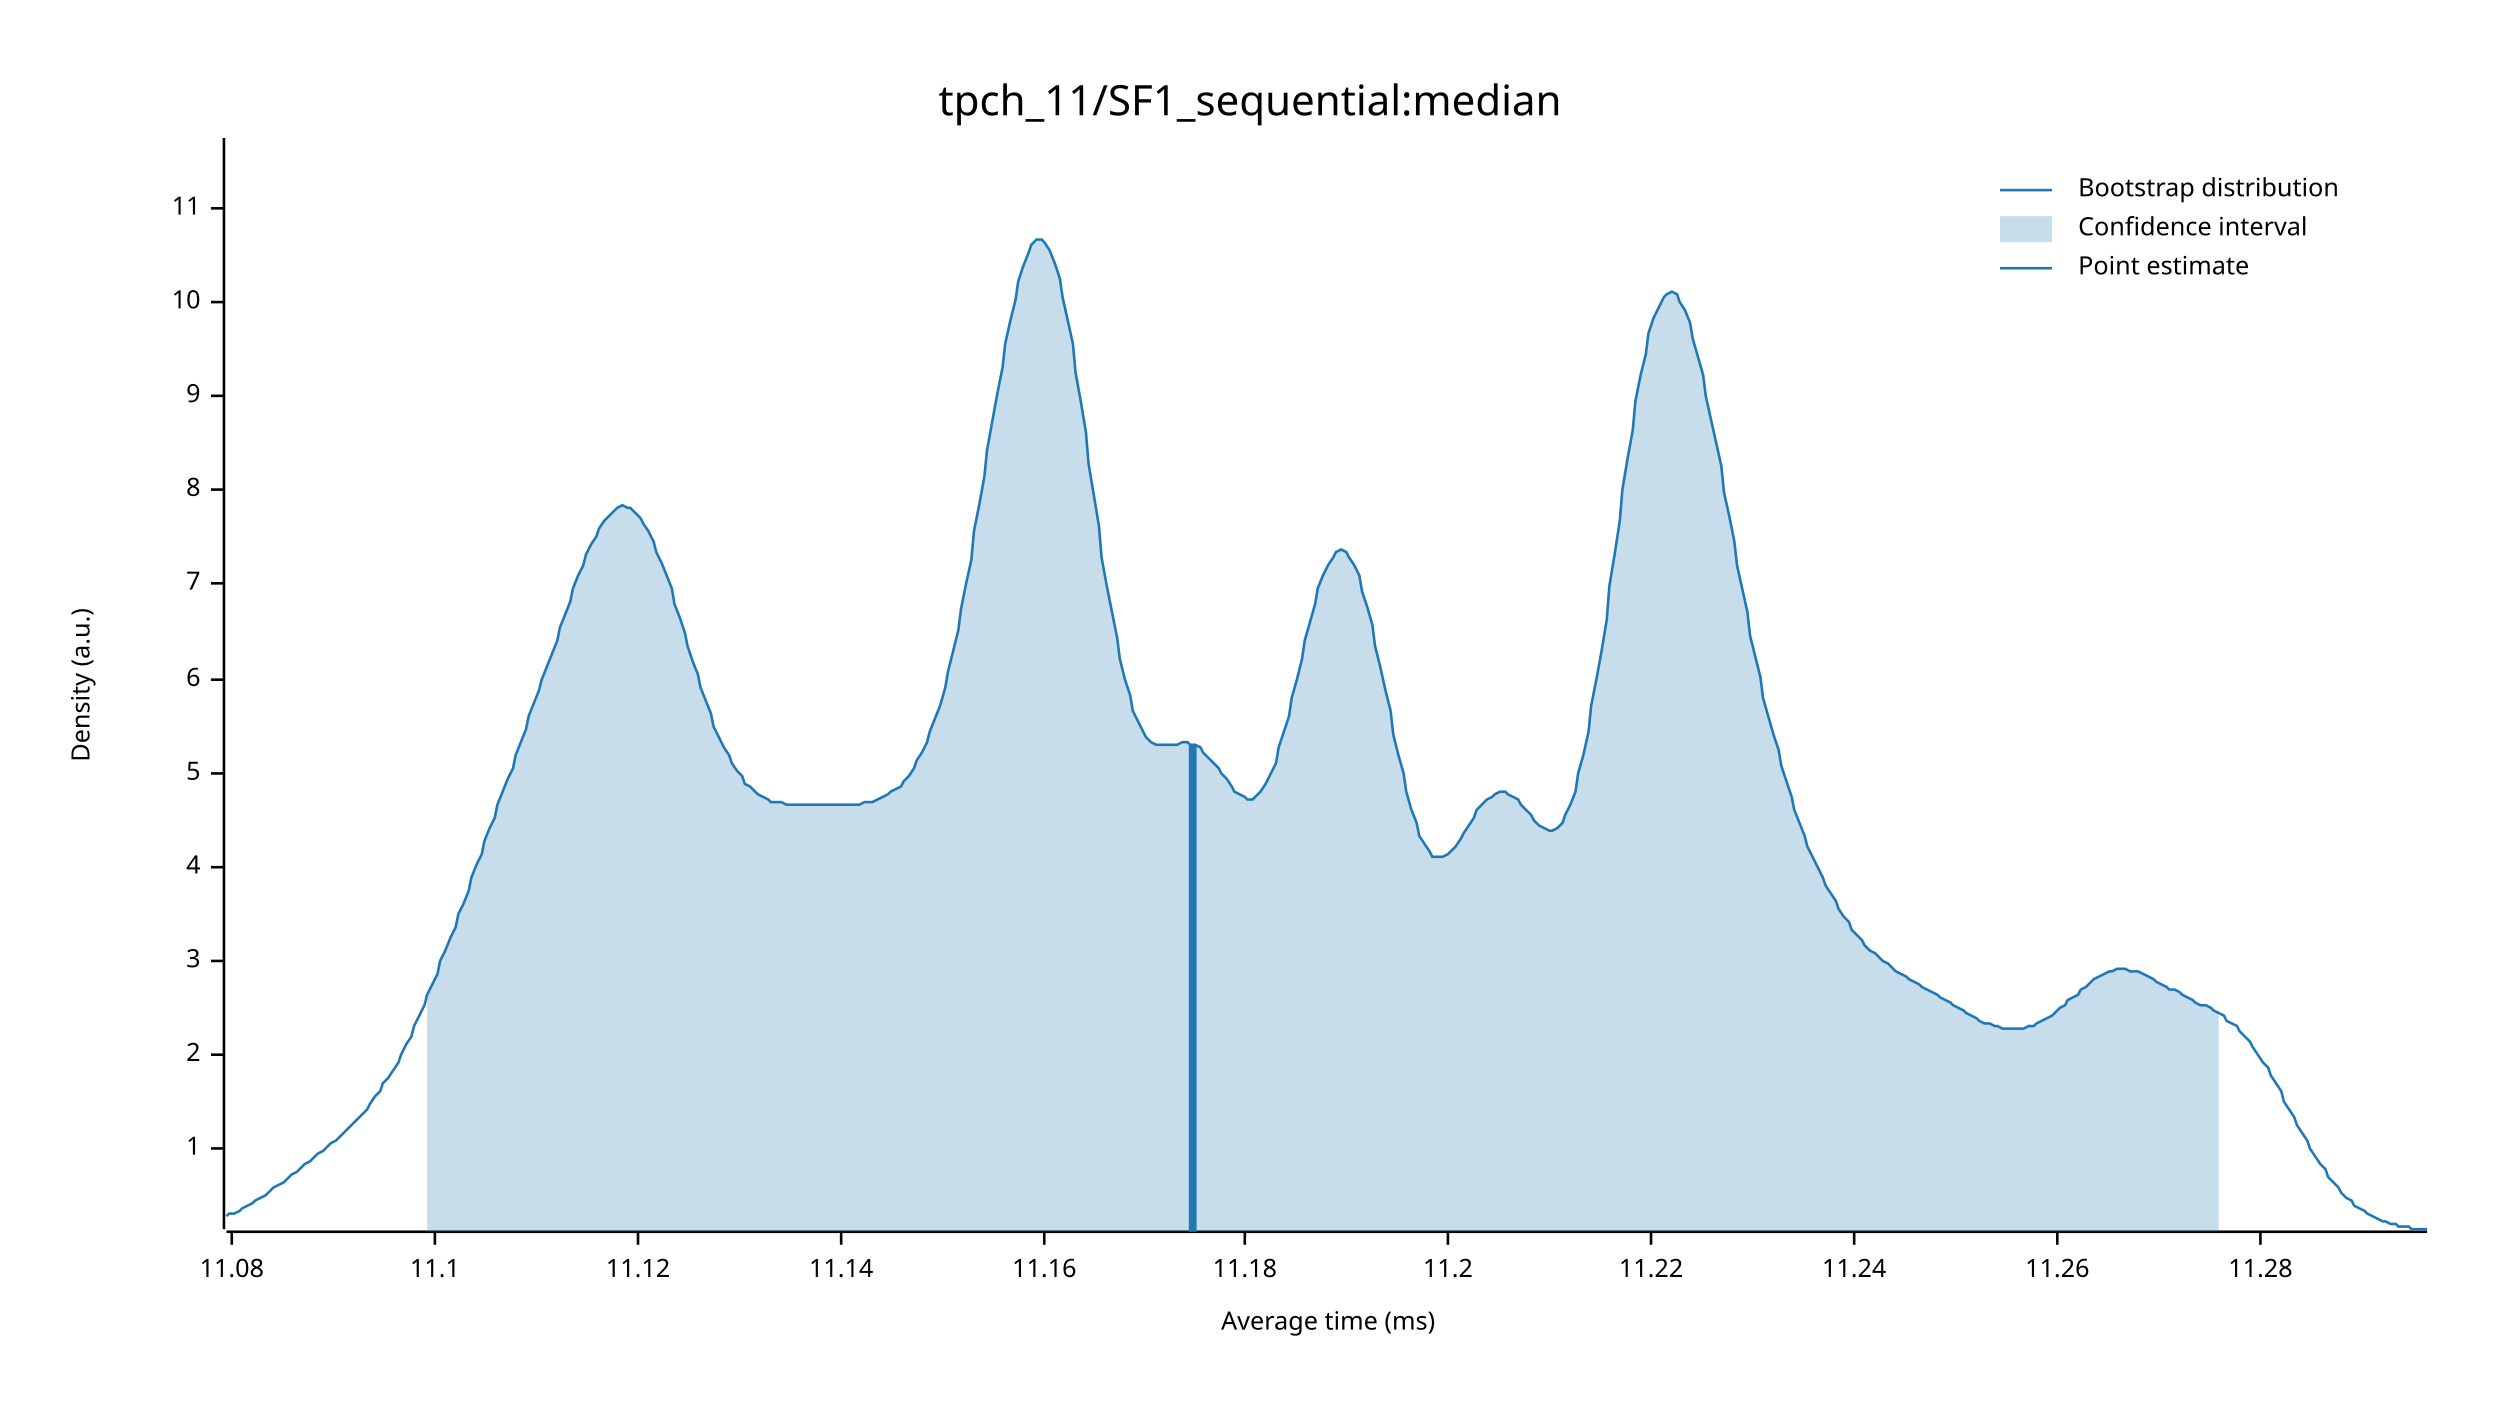
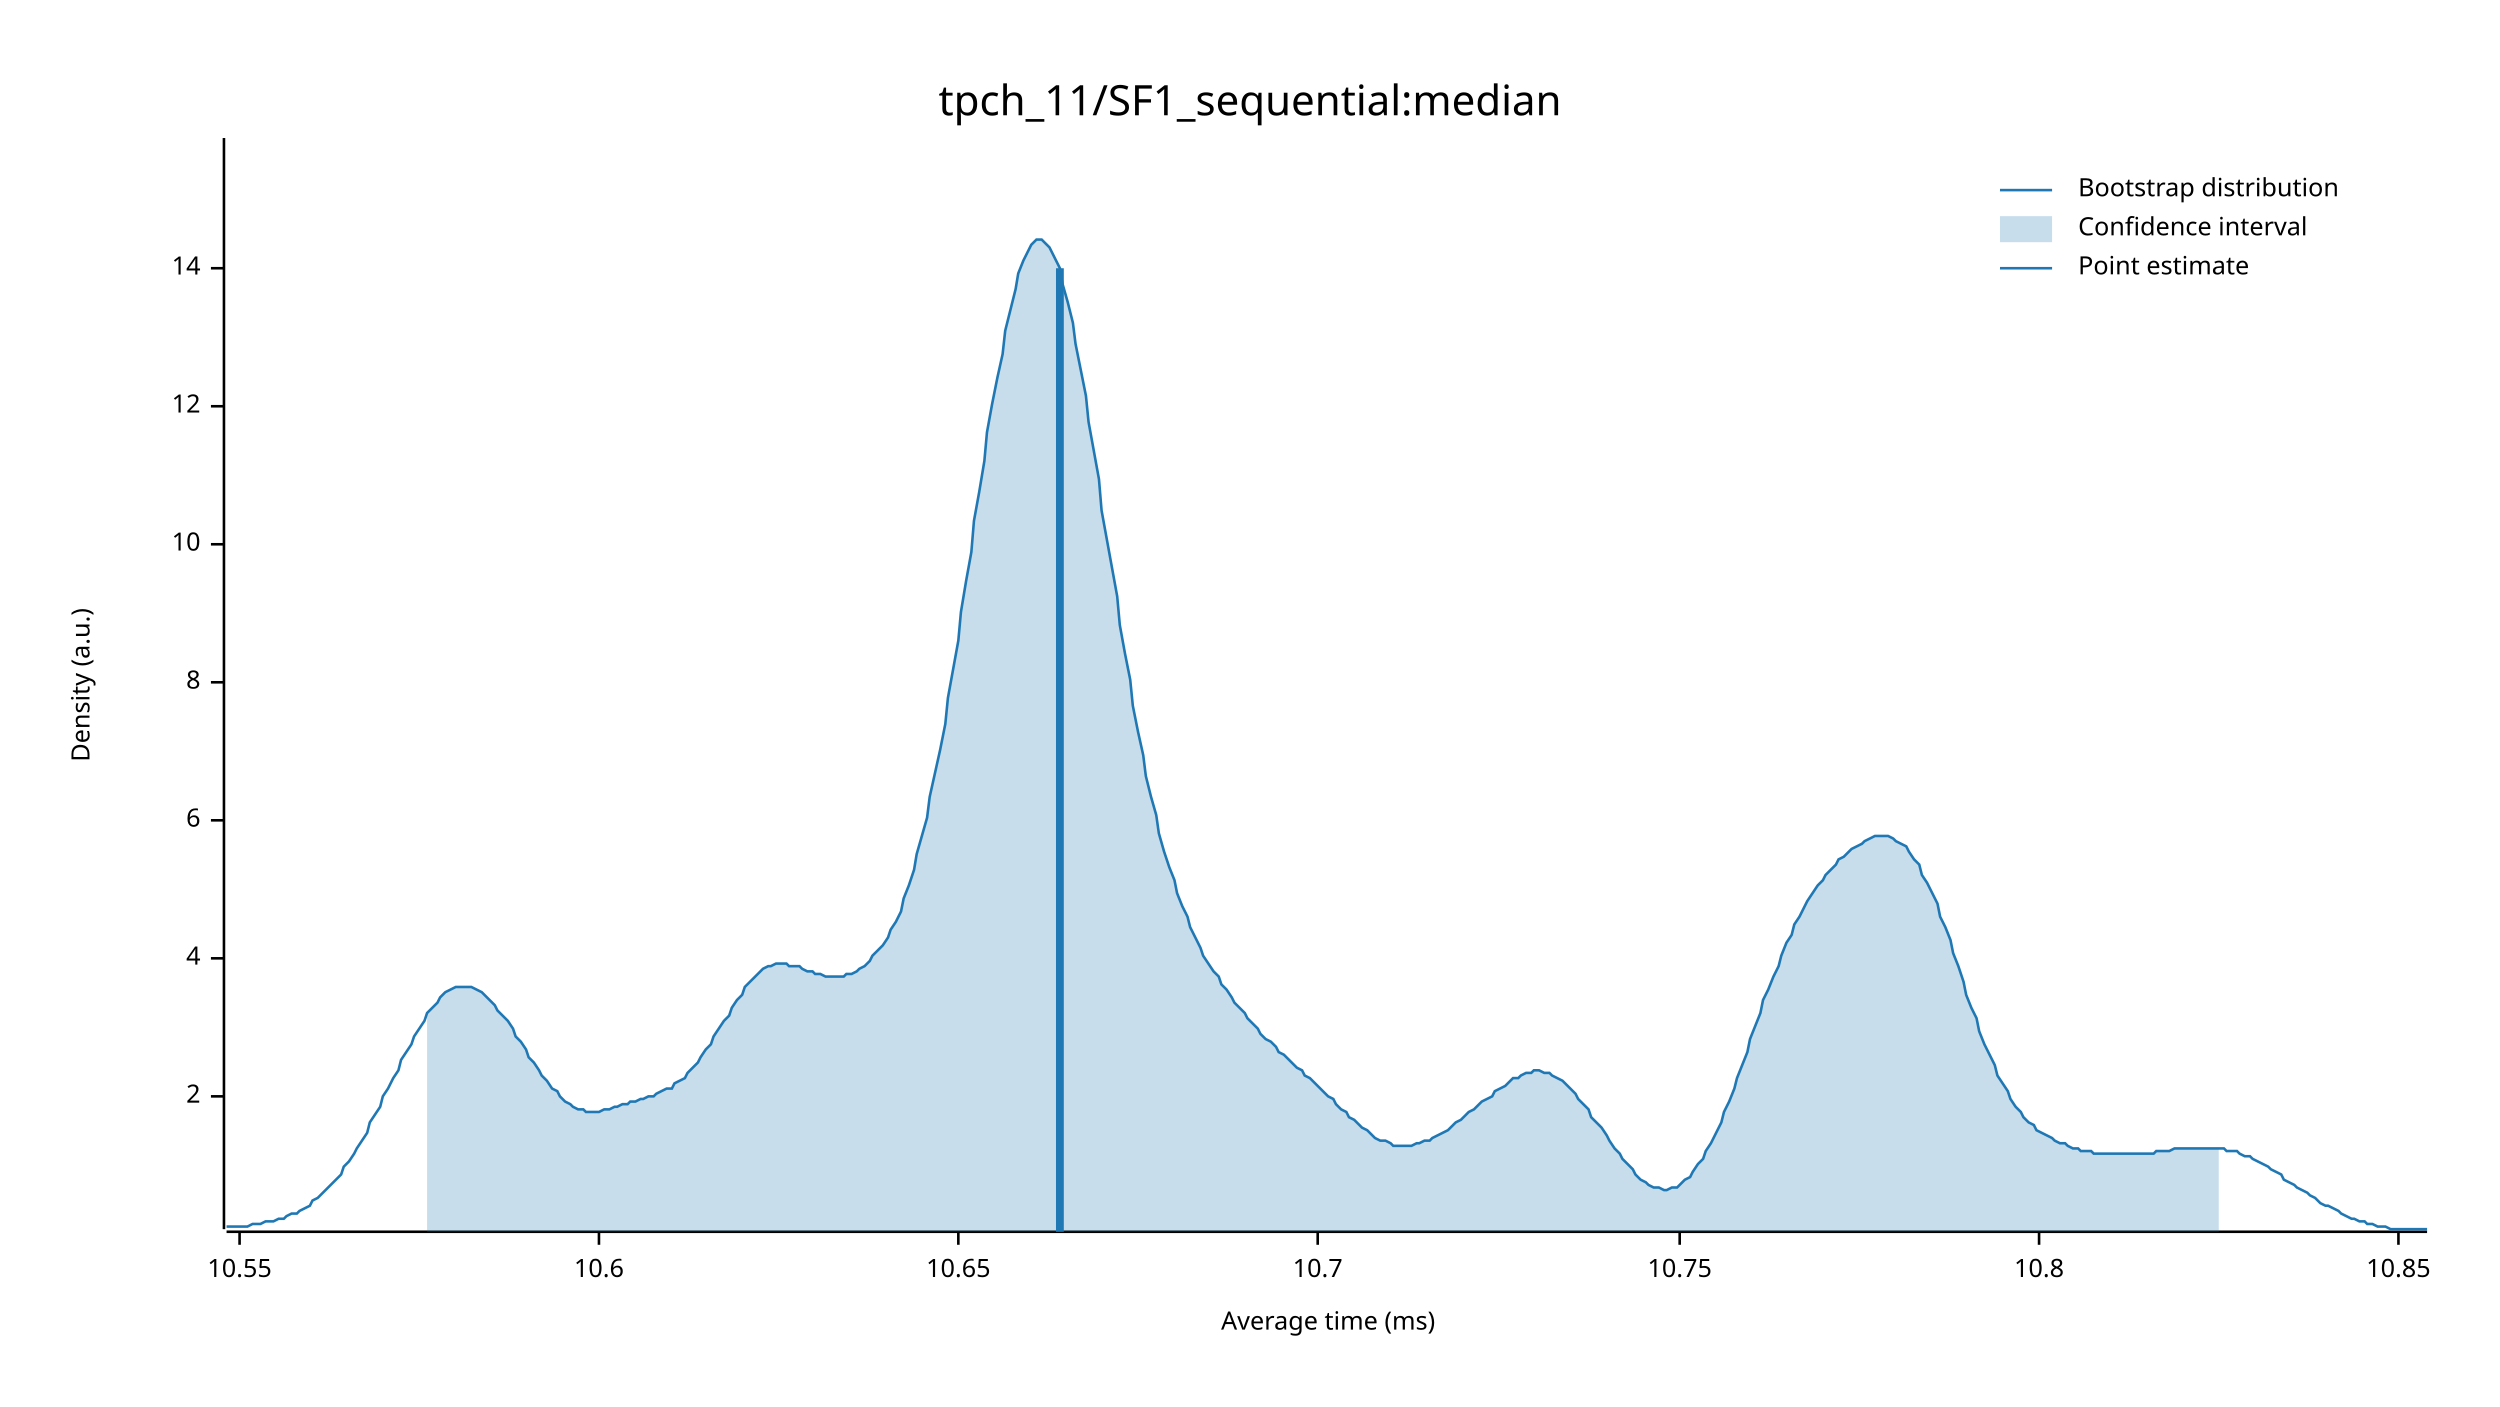
<svg xmlns="http://www.w3.org/2000/svg" width="960" height="540" viewBox="0 0 960 540">
  <text x="480" y="32" dy="0.76em" text-anchor="middle" font-family="sans-serif" font-size="16.129" opacity="1" fill="#000000">
tpch_11/SF1_sequential:median
</text>
  <text x="27" y="263" dy="0.76em" text-anchor="middle" font-family="sans-serif" font-size="9.677" opacity="1" fill="#000000" transform="rotate(270, 27, 263)">
Density (a.u.)
</text>
  <text x="510" y="513" dy="-0.5ex" text-anchor="middle" font-family="sans-serif" font-size="9.677" opacity="1" fill="#000000">
Average time (ms)
</text>
  <polyline fill="none" opacity="1" stroke="#000000" stroke-width="1" points="86,53 86,472 " />
-   <text x="77" y="441" dy="0.5ex" text-anchor="end" font-family="sans-serif" font-size="9.677" opacity="1" fill="#000000">
- 1
- </text>
-   <polyline fill="none" opacity="1" stroke="#000000" stroke-width="1" points="81,441 86,441 " />
-   <text x="77" y="405" dy="0.5ex" text-anchor="end" font-family="sans-serif" font-size="9.677" opacity="1" fill="#000000">
+   <text x="77" y="421" dy="0.5ex" text-anchor="end" font-family="sans-serif" font-size="9.677" opacity="1" fill="#000000">
2
</text>
-   <polyline fill="none" opacity="1" stroke="#000000" stroke-width="1" points="81,405 86,405 " />
-   <text x="77" y="369" dy="0.5ex" text-anchor="end" font-family="sans-serif" font-size="9.677" opacity="1" fill="#000000">
- 3
- </text>
-   <polyline fill="none" opacity="1" stroke="#000000" stroke-width="1" points="81,369 86,369 " />
-   <text x="77" y="333" dy="0.5ex" text-anchor="end" font-family="sans-serif" font-size="9.677" opacity="1" fill="#000000">
+   <polyline fill="none" opacity="1" stroke="#000000" stroke-width="1" points="81,421 86,421 " />
+   <text x="77" y="368" dy="0.5ex" text-anchor="end" font-family="sans-serif" font-size="9.677" opacity="1" fill="#000000">
4
</text>
-   <polyline fill="none" opacity="1" stroke="#000000" stroke-width="1" points="81,333 86,333 " />
-   <text x="77" y="297" dy="0.5ex" text-anchor="end" font-family="sans-serif" font-size="9.677" opacity="1" fill="#000000">
- 5
- </text>
-   <polyline fill="none" opacity="1" stroke="#000000" stroke-width="1" points="81,297 86,297 " />
-   <text x="77" y="261" dy="0.5ex" text-anchor="end" font-family="sans-serif" font-size="9.677" opacity="1" fill="#000000">
+   <polyline fill="none" opacity="1" stroke="#000000" stroke-width="1" points="81,368 86,368 " />
+   <text x="77" y="315" dy="0.5ex" text-anchor="end" font-family="sans-serif" font-size="9.677" opacity="1" fill="#000000">
6
</text>
-   <polyline fill="none" opacity="1" stroke="#000000" stroke-width="1" points="81,261 86,261 " />
-   <text x="77" y="224" dy="0.5ex" text-anchor="end" font-family="sans-serif" font-size="9.677" opacity="1" fill="#000000">
- 7
- </text>
-   <polyline fill="none" opacity="1" stroke="#000000" stroke-width="1" points="81,224 86,224 " />
-   <text x="77" y="188" dy="0.5ex" text-anchor="end" font-family="sans-serif" font-size="9.677" opacity="1" fill="#000000">
+   <polyline fill="none" opacity="1" stroke="#000000" stroke-width="1" points="81,315 86,315 " />
+   <text x="77" y="262" dy="0.5ex" text-anchor="end" font-family="sans-serif" font-size="9.677" opacity="1" fill="#000000">
8
</text>
-   <polyline fill="none" opacity="1" stroke="#000000" stroke-width="1" points="81,188 86,188 " />
-   <text x="77" y="152" dy="0.5ex" text-anchor="end" font-family="sans-serif" font-size="9.677" opacity="1" fill="#000000">
- 9
- </text>
-   <polyline fill="none" opacity="1" stroke="#000000" stroke-width="1" points="81,152 86,152 " />
-   <text x="77" y="116" dy="0.5ex" text-anchor="end" font-family="sans-serif" font-size="9.677" opacity="1" fill="#000000">
+   <polyline fill="none" opacity="1" stroke="#000000" stroke-width="1" points="81,262 86,262 " />
+   <text x="77" y="209" dy="0.5ex" text-anchor="end" font-family="sans-serif" font-size="9.677" opacity="1" fill="#000000">
10
</text>
-   <polyline fill="none" opacity="1" stroke="#000000" stroke-width="1" points="81,116 86,116 " />
-   <text x="77" y="80" dy="0.5ex" text-anchor="end" font-family="sans-serif" font-size="9.677" opacity="1" fill="#000000">
- 11
+   <polyline fill="none" opacity="1" stroke="#000000" stroke-width="1" points="81,209 86,209 " />
+   <text x="77" y="156" dy="0.5ex" text-anchor="end" font-family="sans-serif" font-size="9.677" opacity="1" fill="#000000">
+ 12
</text>
-   <polyline fill="none" opacity="1" stroke="#000000" stroke-width="1" points="81,80 86,80 " />
+   <polyline fill="none" opacity="1" stroke="#000000" stroke-width="1" points="81,156 86,156 " />
+   <text x="77" y="103" dy="0.5ex" text-anchor="end" font-family="sans-serif" font-size="9.677" opacity="1" fill="#000000">
+ 14
+ </text>
+   <polyline fill="none" opacity="1" stroke="#000000" stroke-width="1" points="81,103 86,103 " />
  <polyline fill="none" opacity="1" stroke="#000000" stroke-width="1" points="87,473 932,473 " />
-   <text x="89" y="483" dy="0.76em" text-anchor="middle" font-family="sans-serif" font-size="9.677" opacity="1" fill="#000000">
- 11.08
+   <text x="92" y="483" dy="0.76em" text-anchor="middle" font-family="sans-serif" font-size="9.677" opacity="1" fill="#000000">
+ 10.55
</text>
-   <polyline fill="none" opacity="1" stroke="#000000" stroke-width="1" points="89,473 89,478 " />
-   <text x="167" y="483" dy="0.76em" text-anchor="middle" font-family="sans-serif" font-size="9.677" opacity="1" fill="#000000">
- 11.1
+   <polyline fill="none" opacity="1" stroke="#000000" stroke-width="1" points="92,473 92,478 " />
+   <text x="230" y="483" dy="0.76em" text-anchor="middle" font-family="sans-serif" font-size="9.677" opacity="1" fill="#000000">
+ 10.6
</text>
-   <polyline fill="none" opacity="1" stroke="#000000" stroke-width="1" points="167,473 167,478 " />
-   <text x="245" y="483" dy="0.76em" text-anchor="middle" font-family="sans-serif" font-size="9.677" opacity="1" fill="#000000">
- 11.12
+   <polyline fill="none" opacity="1" stroke="#000000" stroke-width="1" points="230,473 230,478 " />
+   <text x="368" y="483" dy="0.76em" text-anchor="middle" font-family="sans-serif" font-size="9.677" opacity="1" fill="#000000">
+ 10.65
</text>
-   <polyline fill="none" opacity="1" stroke="#000000" stroke-width="1" points="245,473 245,478 " />
-   <text x="323" y="483" dy="0.76em" text-anchor="middle" font-family="sans-serif" font-size="9.677" opacity="1" fill="#000000">
- 11.14
+   <polyline fill="none" opacity="1" stroke="#000000" stroke-width="1" points="368,473 368,478 " />
+   <text x="506" y="483" dy="0.76em" text-anchor="middle" font-family="sans-serif" font-size="9.677" opacity="1" fill="#000000">
+ 10.7
</text>
-   <polyline fill="none" opacity="1" stroke="#000000" stroke-width="1" points="323,473 323,478 " />
-   <text x="401" y="483" dy="0.76em" text-anchor="middle" font-family="sans-serif" font-size="9.677" opacity="1" fill="#000000">
- 11.16
+   <polyline fill="none" opacity="1" stroke="#000000" stroke-width="1" points="506,473 506,478 " />
+   <text x="645" y="483" dy="0.76em" text-anchor="middle" font-family="sans-serif" font-size="9.677" opacity="1" fill="#000000">
+ 10.75
</text>
-   <polyline fill="none" opacity="1" stroke="#000000" stroke-width="1" points="401,473 401,478 " />
-   <text x="478" y="483" dy="0.76em" text-anchor="middle" font-family="sans-serif" font-size="9.677" opacity="1" fill="#000000">
- 11.18
+   <polyline fill="none" opacity="1" stroke="#000000" stroke-width="1" points="645,473 645,478 " />
+   <text x="783" y="483" dy="0.76em" text-anchor="middle" font-family="sans-serif" font-size="9.677" opacity="1" fill="#000000">
+ 10.8
</text>
-   <polyline fill="none" opacity="1" stroke="#000000" stroke-width="1" points="478,473 478,478 " />
-   <text x="556" y="483" dy="0.76em" text-anchor="middle" font-family="sans-serif" font-size="9.677" opacity="1" fill="#000000">
- 11.2
+   <polyline fill="none" opacity="1" stroke="#000000" stroke-width="1" points="783,473 783,478 " />
+   <text x="921" y="483" dy="0.76em" text-anchor="middle" font-family="sans-serif" font-size="9.677" opacity="1" fill="#000000">
+ 10.85
</text>
-   <polyline fill="none" opacity="1" stroke="#000000" stroke-width="1" points="556,473 556,478 " />
-   <text x="634" y="483" dy="0.76em" text-anchor="middle" font-family="sans-serif" font-size="9.677" opacity="1" fill="#000000">
- 11.22
- </text>
-   <polyline fill="none" opacity="1" stroke="#000000" stroke-width="1" points="634,473 634,478 " />
-   <text x="712" y="483" dy="0.76em" text-anchor="middle" font-family="sans-serif" font-size="9.677" opacity="1" fill="#000000">
- 11.24
- </text>
-   <polyline fill="none" opacity="1" stroke="#000000" stroke-width="1" points="712,473 712,478 " />
-   <text x="790" y="483" dy="0.76em" text-anchor="middle" font-family="sans-serif" font-size="9.677" opacity="1" fill="#000000">
- 11.26
- </text>
-   <polyline fill="none" opacity="1" stroke="#000000" stroke-width="1" points="790,473 790,478 " />
-   <text x="868" y="483" dy="0.76em" text-anchor="middle" font-family="sans-serif" font-size="9.677" opacity="1" fill="#000000">
- 11.28
- </text>
-   <polyline fill="none" opacity="1" stroke="#000000" stroke-width="1" points="868,473 868,478 " />
-   <polyline fill="none" opacity="1" stroke="#1F78B4" stroke-width="1" points="87,467 88,466 90,466 92,465 93,464 95,463 97,462 98,461 100,460 102,459 103,458 105,456 107,455 109,454 110,453 112,451 114,450 115,449 117,447 119,446 120,445 122,443 124,442 125,441 127,439 129,438 131,436 132,435 134,433 136,431 137,430 139,428 141,426 142,424 144,421 146,419 147,416 149,414 151,411 153,408 154,405 156,401 158,398 159,394 161,390 163,386 164,382 166,378 168,374 169,369 171,365 173,360 175,356 176,351 178,347 180,342 181,337 183,332 185,328 186,323 188,318 190,314 191,309 193,304 195,299 197,295 198,290 200,285 202,280 203,275 205,270 207,265 208,261 210,256 212,251 214,246 215,241 217,236 219,231 220,226 222,221 224,217 225,213 227,209 229,206 230,203 232,200 234,198 236,196 237,195 239,194 241,195 242,195 244,197 246,199 247,201 249,204 251,208 252,212 254,216 256,221 258,226 259,232 261,237 263,243 264,248 266,254 268,259 269,264 271,269 273,274 274,279 276,283 278,287 280,290 281,293 283,296 285,298 286,301 288,302 290,304 291,305 293,306 295,307 296,308 298,308 300,308 302,309 303,309 305,309 307,309 308,309 310,309 312,309 313,309 315,309 317,309 318,309 320,309 322,309 324,309 325,309 327,309 329,309 330,309 332,308 334,308 335,308 337,307 339,306 341,305 342,304 344,303 346,302 347,300 349,298 351,295 352,292 354,289 356,285 357,281 359,276 361,271 363,264 364,258 366,250 368,242 369,234 371,224 373,215 374,204 376,194 378,183 379,173 381,162 383,151 385,141 386,132 388,123 390,115 391,108 393,102 395,97 396,94 398,92 400,92 401,93 403,96 405,101 407,107 408,114 410,123 412,132 413,143 415,154 417,166 418,178 420,190 422,202 423,214 425,225 427,235 429,245 430,253 432,261 434,267 435,273 437,277 439,281 440,283 442,285 444,286 445,286 447,286 449,286 451,286 452,286 454,285 456,285 457,286 459,286 461,287 462,289 464,291 466,293 468,295 469,297 471,299 473,302 474,304 476,305 478,306 479,307 481,307 483,305 484,304 486,301 488,297 490,293 491,287 493,281 495,275 496,268 498,261 500,253 501,246 503,239 505,232 506,226 508,221 510,217 512,214 513,212 515,211 517,212 518,214 520,217 522,221 523,227 525,233 527,240 528,248 530,256 532,265 534,273 535,282 537,290 539,297 540,304 542,311 544,316 545,321 547,324 549,327 550,329 552,329 554,329 556,328 557,327 559,325 561,322 562,320 564,317 566,314 567,311 569,309 571,307 573,306 574,305 576,304 578,304 579,305 581,306 583,307 584,309 586,311 588,313 589,315 591,317 593,318 595,319 596,319 598,318 600,316 601,313 603,309 605,304 606,297 608,290 610,281 611,271 613,261 615,250 617,238 618,225 620,213 622,200 623,188 625,176 627,165 628,154 630,144 632,136 633,128 635,122 637,118 639,114 640,113 642,112 644,113 645,116 647,119 649,124 650,130 652,137 654,144 655,152 657,161 659,170 661,179 662,189 664,198 666,208 667,217 669,226 671,235 672,244 674,252 676,260 677,268 679,275 681,282 683,288 684,294 686,300 688,306 689,311 691,316 693,321 694,325 696,329 698,333 700,337 701,340 703,343 705,346 706,349 708,352 710,354 711,357 713,359 715,361 716,363 718,365 720,366 722,368 723,369 725,370 727,372 728,373 730,374 732,375 733,376 735,377 737,378 738,379 740,380 742,381 744,382 745,383 747,384 749,385 750,386 752,387 754,388 755,389 757,390 759,391 760,392 762,393 764,393 766,394 767,394 769,395 771,395 772,395 774,395 776,395 777,395 779,394 781,394 782,393 784,392 786,391 788,390 789,389 791,387 793,386 794,384 796,383 798,382 799,380 801,379 803,377 804,376 806,375 808,374 810,373 811,373 813,372 815,372 816,372 818,373 820,373 821,373 823,374 825,375 827,376 828,377 830,378 832,379 833,380 835,380 837,381 838,382 840,383 842,384 843,385 845,386 847,386 849,387 850,388 852,389 854,390 855,392 857,393 859,394 860,396 862,398 864,400 865,402 867,405 869,408 871,410 872,413 874,416 876,419 877,423 879,426 881,429 882,432 884,435 886,438 887,441 889,444 891,447 893,449 894,452 896,454 898,456 899,458 901,460 903,461 904,463 906,464 908,465 909,466 911,467 913,468 915,469 916,469 918,470 920,470 921,471 923,471 925,471 926,472 928,472 930,472 932,472 " />
-   <polygon opacity="0.25" fill="#1F78B4" points="164,382 166,378 168,374 169,369 171,365 173,360 175,356 176,351 178,347 180,342 181,337 183,332 185,328 186,323 188,318 190,314 191,309 193,304 195,299 197,295 198,290 200,285 202,280 203,275 205,270 207,265 208,261 210,256 212,251 214,246 215,241 217,236 219,231 220,226 222,221 224,217 225,213 227,209 229,206 230,203 232,200 234,198 236,196 237,195 239,194 241,195 242,195 244,197 246,199 247,201 249,204 251,208 252,212 254,216 256,221 258,226 259,232 261,237 263,243 264,248 266,254 268,259 269,264 271,269 273,274 274,279 276,283 278,287 280,290 281,293 283,296 285,298 286,301 288,302 290,304 291,305 293,306 295,307 296,308 298,308 300,308 302,309 303,309 305,309 307,309 308,309 310,309 312,309 313,309 315,309 317,309 318,309 320,309 322,309 324,309 325,309 327,309 329,309 330,309 332,308 334,308 335,308 337,307 339,306 341,305 342,304 344,303 346,302 347,300 349,298 351,295 352,292 354,289 356,285 357,281 359,276 361,271 363,264 364,258 366,250 368,242 369,234 371,224 373,215 374,204 376,194 378,183 379,173 381,162 383,151 385,141 386,132 388,123 390,115 391,108 393,102 395,97 396,94 398,92 400,92 401,93 403,96 405,101 407,107 408,114 410,123 412,132 413,143 415,154 417,166 418,178 420,190 422,202 423,214 425,225 427,235 429,245 430,253 432,261 434,267 435,273 437,277 439,281 440,283 442,285 444,286 445,286 447,286 449,286 451,286 452,286 454,285 456,285 457,286 459,286 461,287 462,289 464,291 466,293 468,295 469,297 471,299 473,302 474,304 476,305 478,306 479,307 481,307 483,305 484,304 486,301 488,297 490,293 491,287 493,281 495,275 496,268 498,261 500,253 501,246 503,239 505,232 506,226 508,221 510,217 512,214 513,212 515,211 517,212 518,214 520,217 522,221 523,227 525,233 527,240 528,248 530,256 532,265 534,273 535,282 537,290 539,297 540,304 542,311 544,316 545,321 547,324 549,327 550,329 552,329 554,329 556,328 557,327 559,325 561,322 562,320 564,317 566,314 567,311 569,309 571,307 573,306 574,305 576,304 578,304 579,305 581,306 583,307 584,309 586,311 588,313 589,315 591,317 593,318 595,319 596,319 598,318 600,316 601,313 603,309 605,304 606,297 608,290 610,281 611,271 613,261 615,250 617,238 618,225 620,213 622,200 623,188 625,176 627,165 628,154 630,144 632,136 633,128 635,122 637,118 639,114 640,113 642,112 644,113 645,116 647,119 649,124 650,130 652,137 654,144 655,152 657,161 659,170 661,179 662,189 664,198 666,208 667,217 669,226 671,235 672,244 674,252 676,260 677,268 679,275 681,282 683,288 684,294 686,300 688,306 689,311 691,316 693,321 694,325 696,329 698,333 700,337 701,340 703,343 705,346 706,349 708,352 710,354 711,357 713,359 715,361 716,363 718,365 720,366 722,368 723,369 725,370 727,372 728,373 730,374 732,375 733,376 735,377 737,378 738,379 740,380 742,381 744,382 745,383 747,384 749,385 750,386 752,387 754,388 755,389 757,390 759,391 760,392 762,393 764,393 766,394 767,394 769,395 771,395 772,395 774,395 776,395 777,395 779,394 781,394 782,393 784,392 786,391 788,390 789,389 791,387 793,386 794,384 796,383 798,382 799,380 801,379 803,377 804,376 806,375 808,374 810,373 811,373 813,372 815,372 816,372 818,373 820,373 821,373 823,374 825,375 827,376 828,377 830,378 832,379 833,380 835,380 837,381 838,382 840,383 842,384 843,385 845,386 847,386 849,387 850,388 852,389 852,473 164,473 " />
-   <polyline fill="none" opacity="1" stroke="#1F78B4" stroke-width="3" points="458,473 458,286 " />
+   <polyline fill="none" opacity="1" stroke="#000000" stroke-width="1" points="921,473 921,478 " />
+   <polyline fill="none" opacity="1" stroke="#1F78B4" stroke-width="1" points="87,471 88,471 90,471 92,471 93,471 95,471 97,470 98,470 100,470 102,469 103,469 105,469 107,468 109,468 110,467 112,466 114,466 115,465 117,464 119,463 120,461 122,460 124,458 125,457 127,455 129,453 131,451 132,448 134,446 136,443 137,441 139,438 141,435 142,431 144,428 146,425 147,421 149,418 151,414 153,411 154,407 156,404 158,401 159,398 161,395 163,392 164,389 166,387 168,385 169,383 171,381 173,380 175,379 176,379 178,379 180,379 181,379 183,380 185,381 186,382 188,384 190,386 191,388 193,390 195,392 197,395 198,398 200,400 202,403 203,406 205,408 207,411 208,413 210,415 212,418 214,419 215,421 217,423 219,424 220,425 222,426 224,426 225,427 227,427 229,427 230,427 232,426 234,426 236,425 237,425 239,424 241,424 242,423 244,423 246,422 247,422 249,421 251,421 252,420 254,419 256,418 258,418 259,416 261,415 263,414 264,412 266,410 268,408 269,406 271,403 273,401 274,398 276,395 278,392 280,390 281,387 283,384 285,382 286,379 288,377 290,375 291,374 293,372 295,371 296,371 298,370 300,370 302,370 303,371 305,371 307,371 308,372 310,373 312,373 313,374 315,374 317,375 318,375 320,375 322,375 324,375 325,374 327,374 329,373 330,372 332,371 334,369 335,367 337,365 339,363 341,360 342,357 344,354 346,350 347,345 349,340 351,334 352,328 354,321 356,314 357,306 359,297 361,288 363,278 364,268 366,257 368,246 369,235 371,223 373,212 374,200 376,189 378,177 379,166 381,155 383,145 385,136 386,127 388,119 390,111 391,105 393,100 395,96 396,94 398,92 400,92 401,93 403,95 405,99 407,103 408,109 410,116 412,124 413,132 415,142 417,152 418,162 420,173 422,184 423,196 425,207 427,218 429,229 430,240 432,251 434,261 435,271 437,281 439,290 440,298 442,306 444,313 445,320 447,327 449,333 451,338 452,343 454,348 456,352 457,356 459,360 461,364 462,367 464,370 466,373 468,375 469,378 471,380 473,383 474,385 476,387 478,389 479,391 481,393 483,395 484,397 486,399 488,400 490,402 491,404 493,405 495,407 496,408 498,410 500,411 501,413 503,414 505,416 506,417 508,419 510,421 512,422 513,424 515,426 517,427 518,429 520,430 522,432 523,433 525,434 527,436 528,437 530,438 532,438 534,439 535,440 537,440 539,440 540,440 542,440 544,439 545,439 547,438 549,438 550,437 552,436 554,435 556,434 557,433 559,431 561,430 562,429 564,427 566,426 567,425 569,423 571,422 573,421 574,419 576,418 578,417 579,416 581,414 583,414 584,413 586,412 588,412 589,411 591,411 593,412 595,412 596,413 598,414 600,415 601,416 603,418 605,420 606,422 608,424 610,426 611,429 613,431 615,433 617,436 618,438 620,441 622,443 623,445 625,447 627,449 628,451 630,453 632,454 633,455 635,456 637,456 639,457 640,457 642,456 644,456 645,455 647,453 649,452 650,450 652,447 654,445 655,442 657,439 659,435 661,431 662,427 664,423 666,418 667,414 669,409 671,404 672,399 674,394 676,389 677,384 679,380 681,375 683,371 684,367 686,362 688,359 689,355 691,352 693,348 694,346 696,343 698,340 700,338 701,336 703,334 705,332 706,330 708,329 710,327 711,326 713,325 715,324 716,323 718,322 720,321 722,321 723,321 725,321 727,322 728,323 730,324 732,325 733,327 735,330 737,332 738,336 740,339 742,343 744,347 745,352 747,356 749,361 750,366 752,371 754,377 755,382 757,387 759,391 760,396 762,401 764,405 766,409 767,413 769,416 771,419 772,422 774,425 776,427 777,429 779,431 781,432 782,434 784,435 786,436 788,437 789,438 791,439 793,439 794,440 796,441 798,441 799,442 801,442 803,442 804,443 806,443 808,443 810,443 811,443 813,443 815,443 816,443 818,443 820,443 821,443 823,443 825,443 827,443 828,442 830,442 832,442 833,442 835,441 837,441 838,441 840,441 842,441 843,441 845,441 847,441 849,441 850,441 852,441 854,441 855,442 857,442 859,442 860,443 862,444 864,444 865,445 867,446 869,447 871,448 872,449 874,450 876,451 877,453 879,454 881,455 882,456 884,457 886,458 887,459 889,460 891,462 893,463 894,463 896,464 898,465 899,466 901,467 903,468 904,468 906,469 908,469 909,470 911,470 913,471 915,471 916,471 918,472 920,472 921,472 923,472 925,472 926,472 928,472 930,472 932,472 " />
+   <polygon opacity="0.25" fill="#1F78B4" points="164,389 166,387 168,385 169,383 171,381 173,380 175,379 176,379 178,379 180,379 181,379 183,380 185,381 186,382 188,384 190,386 191,388 193,390 195,392 197,395 198,398 200,400 202,403 203,406 205,408 207,411 208,413 210,415 212,418 214,419 215,421 217,423 219,424 220,425 222,426 224,426 225,427 227,427 229,427 230,427 232,426 234,426 236,425 237,425 239,424 241,424 242,423 244,423 246,422 247,422 249,421 251,421 252,420 254,419 256,418 258,418 259,416 261,415 263,414 264,412 266,410 268,408 269,406 271,403 273,401 274,398 276,395 278,392 280,390 281,387 283,384 285,382 286,379 288,377 290,375 291,374 293,372 295,371 296,371 298,370 300,370 302,370 303,371 305,371 307,371 308,372 310,373 312,373 313,374 315,374 317,375 318,375 320,375 322,375 324,375 325,374 327,374 329,373 330,372 332,371 334,369 335,367 337,365 339,363 341,360 342,357 344,354 346,350 347,345 349,340 351,334 352,328 354,321 356,314 357,306 359,297 361,288 363,278 364,268 366,257 368,246 369,235 371,223 373,212 374,200 376,189 378,177 379,166 381,155 383,145 385,136 386,127 388,119 390,111 391,105 393,100 395,96 396,94 398,92 400,92 401,93 403,95 405,99 407,103 408,109 410,116 412,124 413,132 415,142 417,152 418,162 420,173 422,184 423,196 425,207 427,218 429,229 430,240 432,251 434,261 435,271 437,281 439,290 440,298 442,306 444,313 445,320 447,327 449,333 451,338 452,343 454,348 456,352 457,356 459,360 461,364 462,367 464,370 466,373 468,375 469,378 471,380 473,383 474,385 476,387 478,389 479,391 481,393 483,395 484,397 486,399 488,400 490,402 491,404 493,405 495,407 496,408 498,410 500,411 501,413 503,414 505,416 506,417 508,419 510,421 512,422 513,424 515,426 517,427 518,429 520,430 522,432 523,433 525,434 527,436 528,437 530,438 532,438 534,439 535,440 537,440 539,440 540,440 542,440 544,439 545,439 547,438 549,438 550,437 552,436 554,435 556,434 557,433 559,431 561,430 562,429 564,427 566,426 567,425 569,423 571,422 573,421 574,419 576,418 578,417 579,416 581,414 583,414 584,413 586,412 588,412 589,411 591,411 593,412 595,412 596,413 598,414 600,415 601,416 603,418 605,420 606,422 608,424 610,426 611,429 613,431 615,433 617,436 618,438 620,441 622,443 623,445 625,447 627,449 628,451 630,453 632,454 633,455 635,456 637,456 639,457 640,457 642,456 644,456 645,455 647,453 649,452 650,450 652,447 654,445 655,442 657,439 659,435 661,431 662,427 664,423 666,418 667,414 669,409 671,404 672,399 674,394 676,389 677,384 679,380 681,375 683,371 684,367 686,362 688,359 689,355 691,352 693,348 694,346 696,343 698,340 700,338 701,336 703,334 705,332 706,330 708,329 710,327 711,326 713,325 715,324 716,323 718,322 720,321 722,321 723,321 725,321 727,322 728,323 730,324 732,325 733,327 735,330 737,332 738,336 740,339 742,343 744,347 745,352 747,356 749,361 750,366 752,371 754,377 755,382 757,387 759,391 760,396 762,401 764,405 766,409 767,413 769,416 771,419 772,422 774,425 776,427 777,429 779,431 781,432 782,434 784,435 786,436 788,437 789,438 791,439 793,439 794,440 796,441 798,441 799,442 801,442 803,442 804,443 806,443 808,443 810,443 811,443 813,443 815,443 816,443 818,443 820,443 821,443 823,443 825,443 827,443 828,442 830,442 832,442 833,442 835,441 837,441 838,441 840,441 842,441 843,441 845,441 847,441 849,441 850,441 852,441 852,473 164,473 " />
+   <polyline fill="none" opacity="1" stroke="#1F78B4" stroke-width="3" points="407,473 407,103 " />
  <text x="798" y="68" dy="0.76em" text-anchor="start" font-family="sans-serif" font-size="9.677" opacity="1" fill="#000000">
Bootstrap distribution
</text>
  <text x="798" y="83" dy="0.76em" text-anchor="start" font-family="sans-serif" font-size="9.677" opacity="1" fill="#000000">
Confidence interval
</text>
  <text x="798" y="98" dy="0.76em" text-anchor="start" font-family="sans-serif" font-size="9.677" opacity="1" fill="#000000">
Point estimate
</text>
  <polyline fill="none" opacity="1" stroke="#1F78B4" stroke-width="1" points="768,73 788,73 " />
  <rect x="768" y="83" width="20" height="10" opacity="0.25" fill="#1F78B4" stroke="none" />
  <polyline fill="none" opacity="1" stroke="#1F78B4" stroke-width="1" points="768,103 788,103 " />
</svg>
